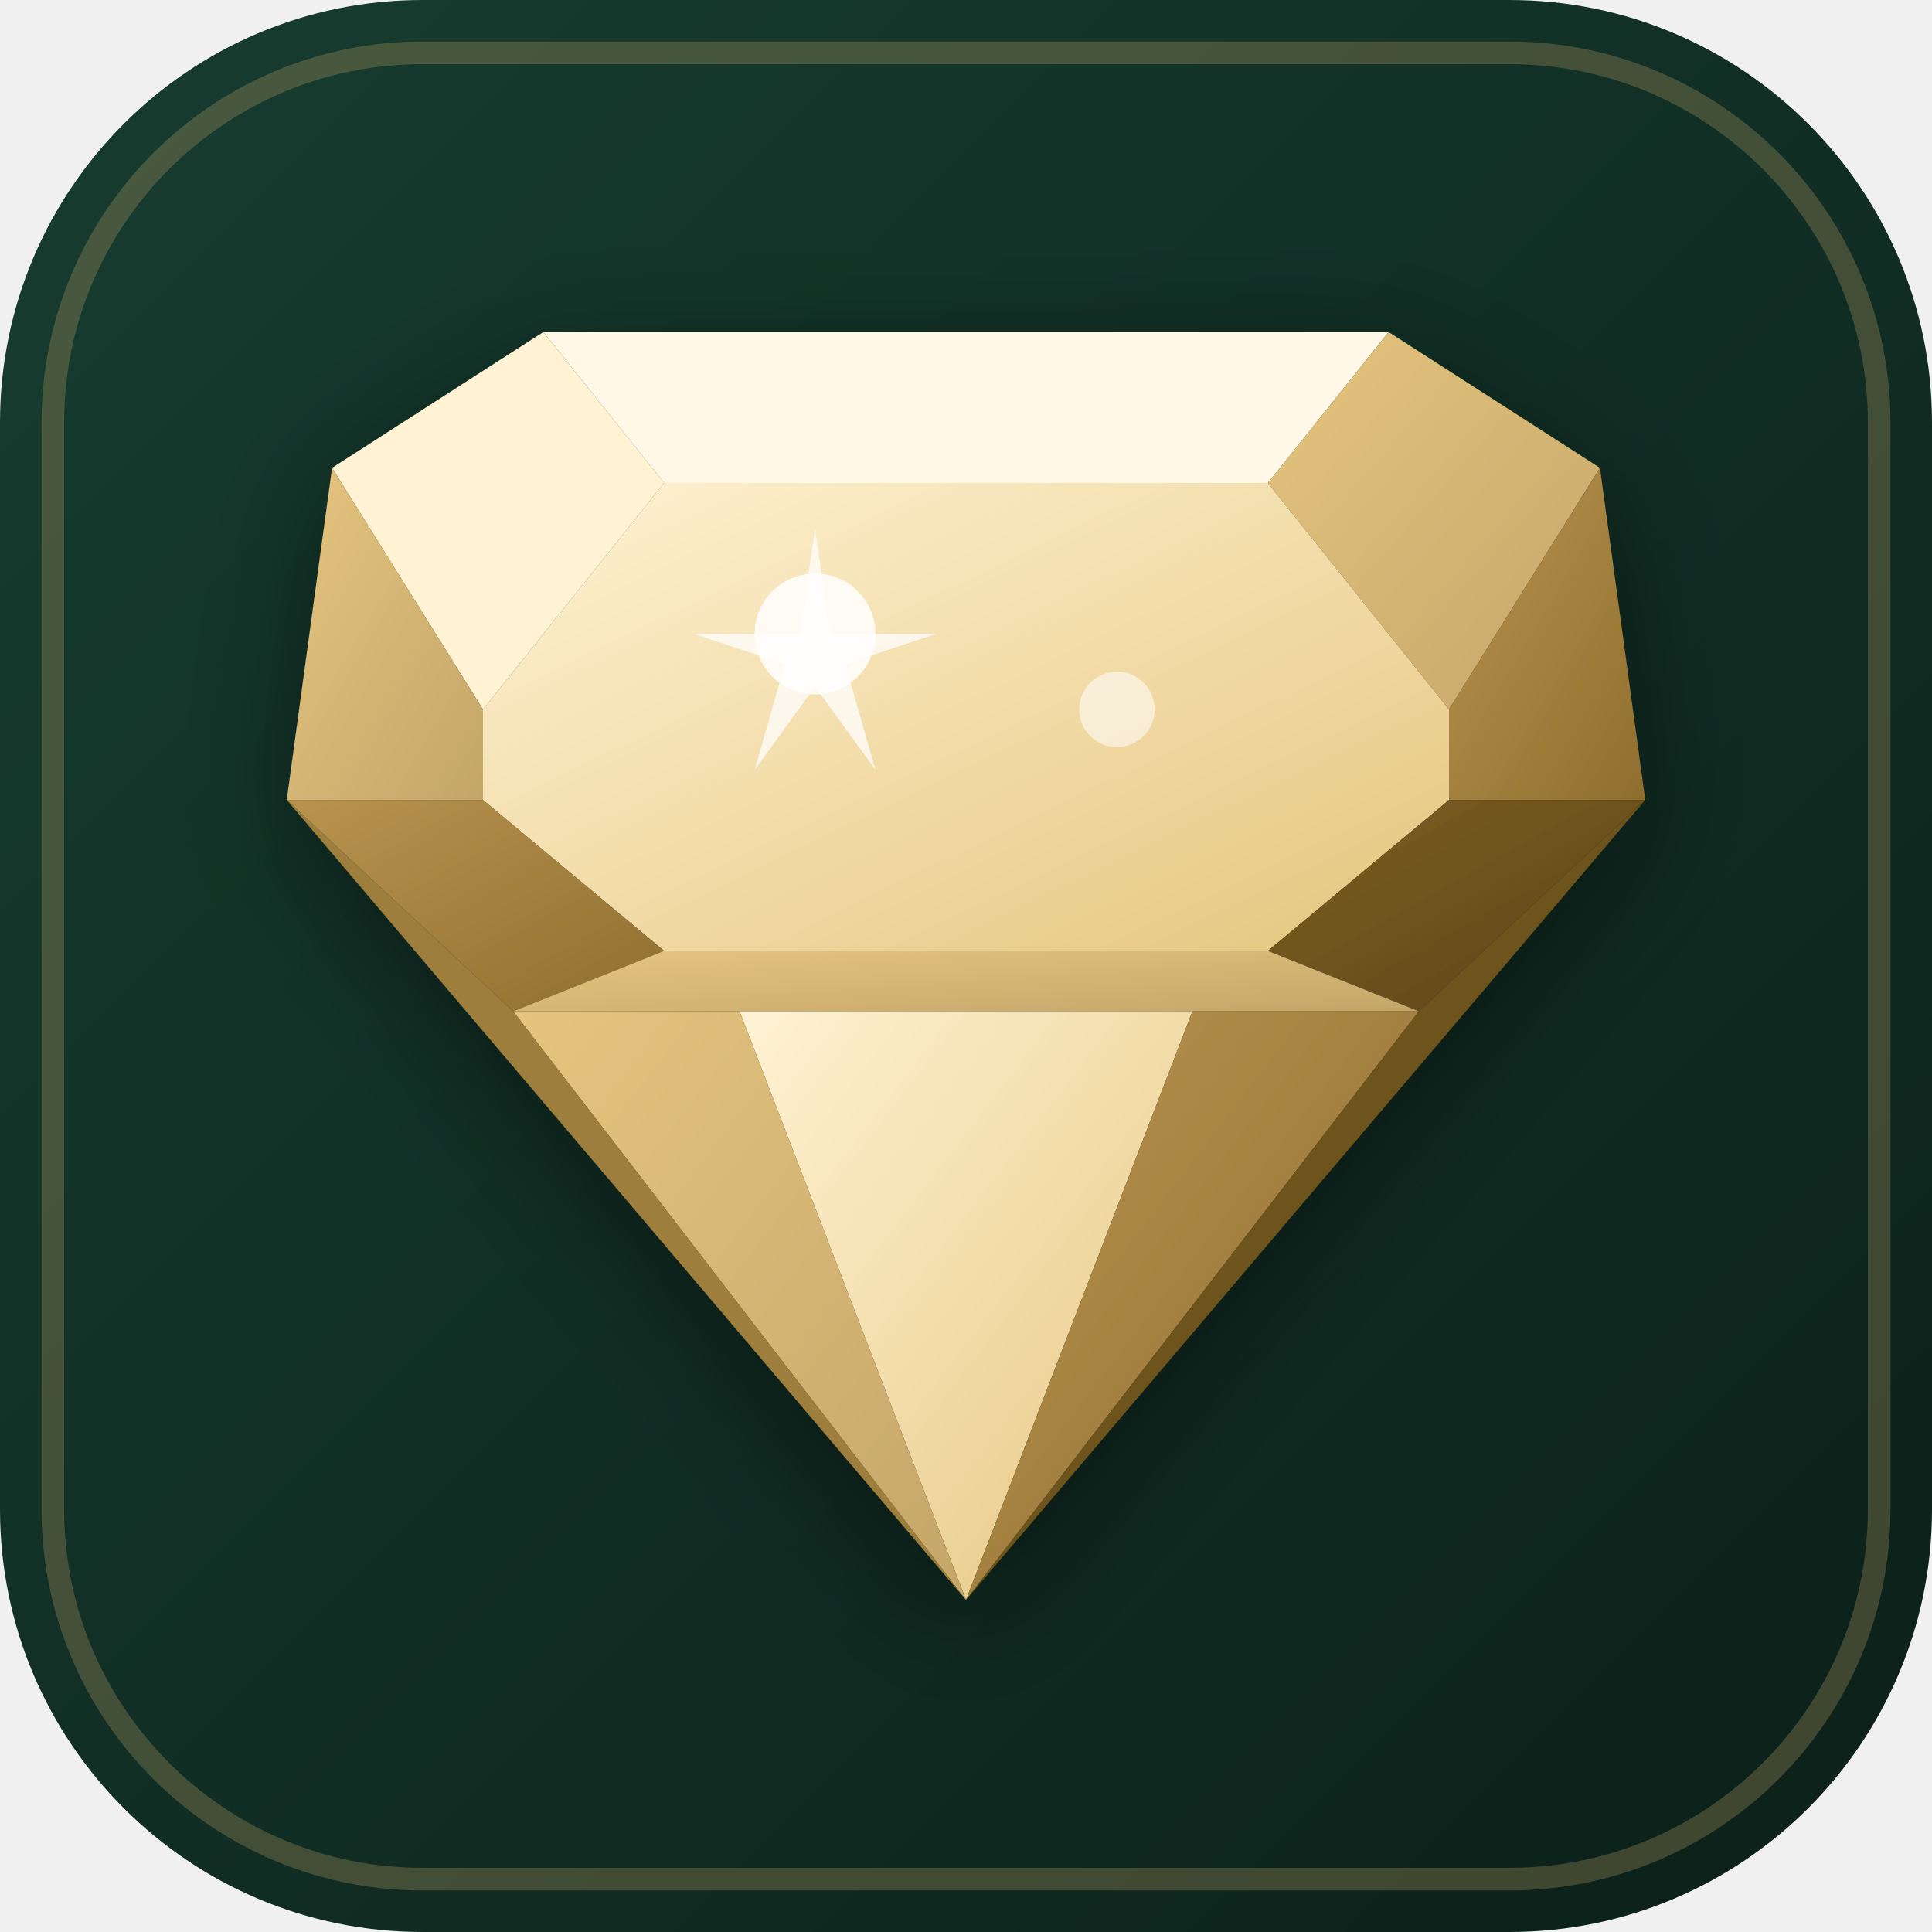
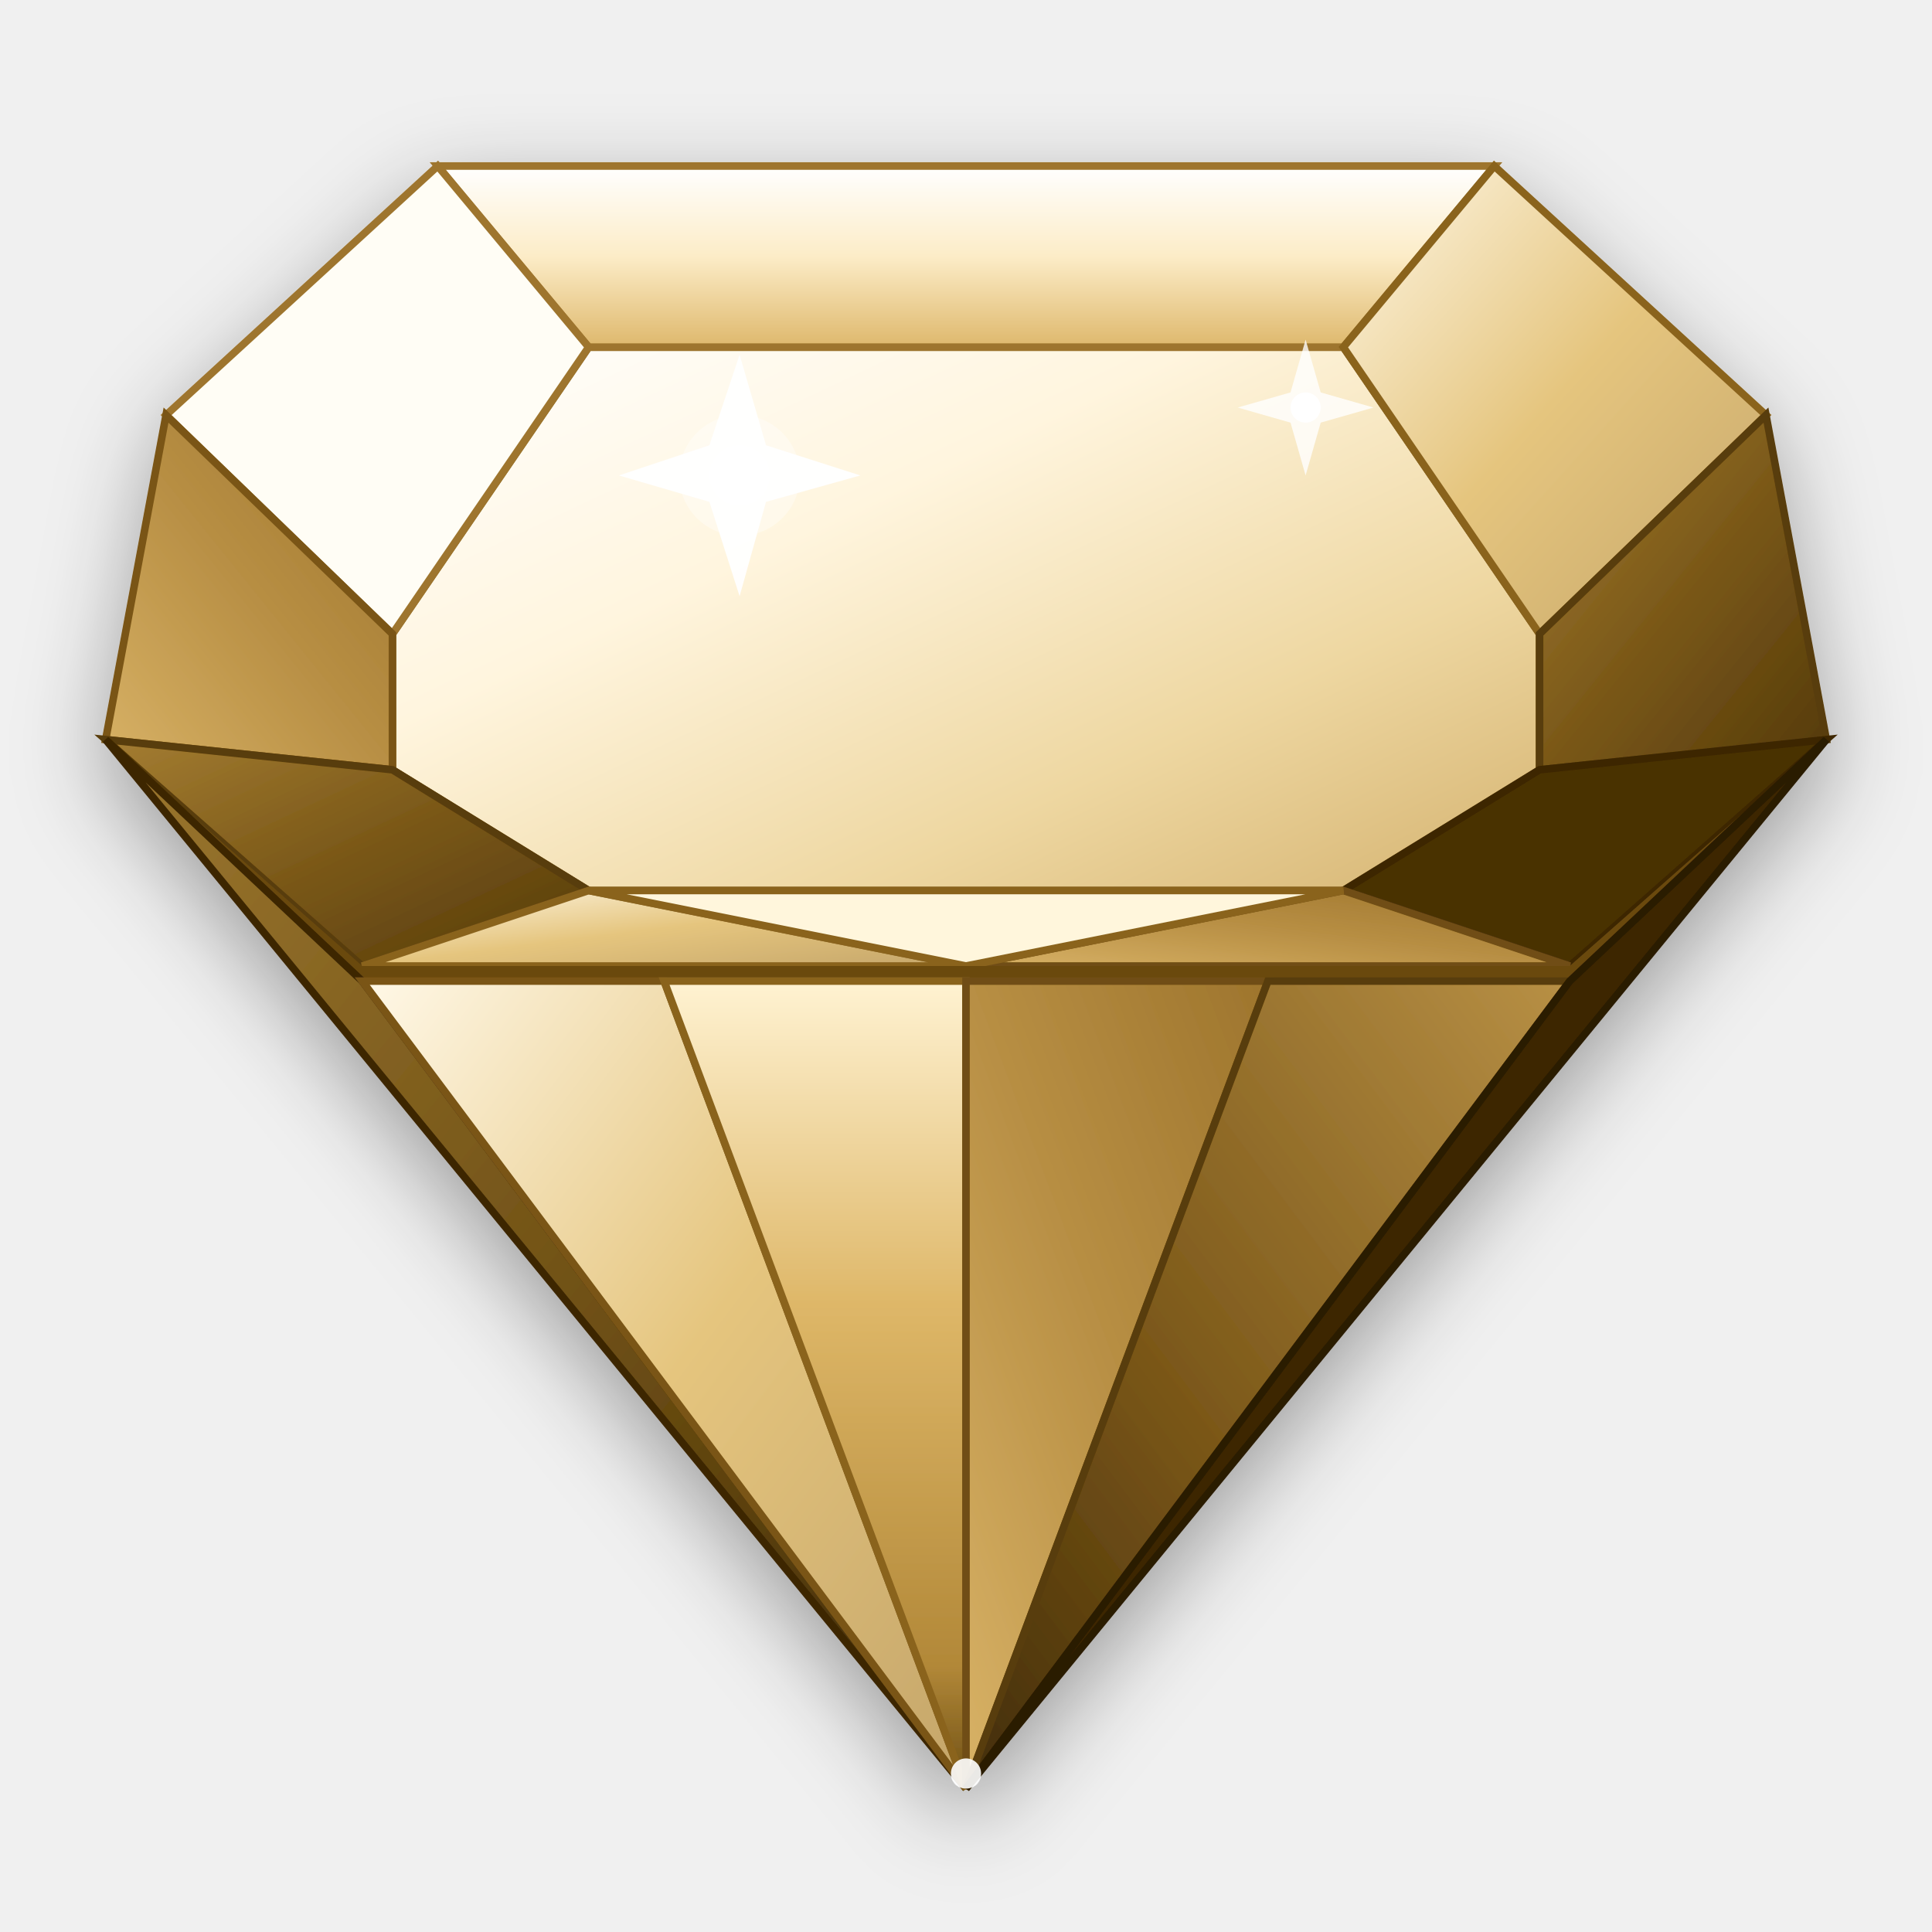
<svg xmlns="http://www.w3.org/2000/svg" viewBox="0 0 512 512" width="512" height="512">
  <defs>
-     <linearGradient id="bgGrad" x1="0%" y1="0%" x2="100%" y2="100%">
-       <stop offset="0%" stop-color="#173D30" />
-       <stop offset="100%" stop-color="#0B2019" />
+     <linearGradient id="tableSparkle" x1="0%" y1="0%" x2="100%" y2="100%">
+       <stop offset="0%" stop-color="#FFFFFF" />
+       <stop offset="35%" stop-color="#FFF5DE" />
+       <stop offset="70%" stop-color="#EED7A1" />
+       <stop offset="100%" stop-color="#D4B26F" />
    </linearGradient>
-     <linearGradient id="goldLight" x1="0%" y1="0%" x2="100%" y2="100%">
-       <stop offset="0%" stop-color="#FFF3D4" />
-       <stop offset="100%" stop-color="#E5C57E" />
+     <linearGradient id="facetHighlight" x1="0%" y1="0%" x2="0%" y2="100%">
+       <stop offset="0%" stop-color="#FFFFFF" />
+       <stop offset="50%" stop-color="#FCECC7" />
+       <stop offset="100%" stop-color="#DEB86C" />
    </linearGradient>
-     <linearGradient id="goldMid" x1="0%" y1="0%" x2="100%" y2="100%">
-       <stop offset="0%" stop-color="#E5C57E" />
+     <linearGradient id="facetGoldLight" x1="0%" y1="0%" x2="100%" y2="100%">
+       <stop offset="0%" stop-color="#FFF8E7" />
+       <stop offset="50%" stop-color="#E5C57E" />
      <stop offset="100%" stop-color="#C5A66A" />
    </linearGradient>
-     <linearGradient id="goldDark" x1="0%" y1="0%" x2="100%" y2="100%">
-       <stop offset="0%" stop-color="#B8944F" />
-       <stop offset="100%" stop-color="#8F6E2E" />
+     <linearGradient id="facetGoldMid" x1="0%" y1="100%" x2="100%" y2="0%">
+       <stop offset="0%" stop-color="#D8B266" />
+       <stop offset="50%" stop-color="#B88F44" />
+       <stop offset="100%" stop-color="#9E752D" />
    </linearGradient>
-     <linearGradient id="goldDeep" x1="0%" y1="0%" x2="100%" y2="100%">
-       <stop offset="0%" stop-color="#7D5F23" />
-       <stop offset="100%" stop-color="#5C4516" />
+     <linearGradient id="facetGoldDeep" x1="0%" y1="0%" x2="100%" y2="100%">
+       <stop offset="0%" stop-color="#A47D32" />
+       <stop offset="50%" stop-color="#7A5818" />
+       <stop offset="100%" stop-color="#543A0A" />
    </linearGradient>
-     <filter id="subtleShadow" x="-10%" y="-10%" width="120%" height="120%">
-       <feDropShadow dx="0" dy="8" stdDeviation="16" flood-color="#000000" flood-opacity="0.45" />
+     <linearGradient id="pavilionCenter" x1="50%" y1="0%" x2="50%" y2="100%">
+       <stop offset="0%" stop-color="#FFF2D1" />
+       <stop offset="40%" stop-color="#DEB768" />
+       <stop offset="85%" stop-color="#B28838" />
+       <stop offset="100%" stop-color="#6E4F14" />
+     </linearGradient>
+     <linearGradient id="pavilionDeepL" x1="0%" y1="0%" x2="100%" y2="100%">
+       <stop offset="0%" stop-color="#9C772F" />
+       <stop offset="60%" stop-color="#6B4D13" />
+       <stop offset="100%" stop-color="#3D2905" />
+     </linearGradient>
+     <linearGradient id="pavilionDeepR" x1="100%" y1="0%" x2="0%" y2="100%">
+       <stop offset="0%" stop-color="#B89045" />
+       <stop offset="60%" stop-color="#785517" />
+       <stop offset="100%" stop-color="#422D07" />
+     </linearGradient>
+     <filter id="gemGlow" x="-15%" y="-15%" width="130%" height="130%">
+       <feDropShadow dx="0" dy="8" stdDeviation="12" flood-color="#000000" flood-opacity="0.35" />
    </filter>
  </defs>
-   <rect width="512" height="512" rx="112" fill="url(#bgGrad)" />
-   <rect x="14" y="14" width="484" height="484" rx="98" fill="none" stroke="#C5A66A" stroke-width="6" stroke-opacity="0.28" />
-   <g filter="url(#subtleShadow)">
-     <polygon points="176,128 336,128 384,188 384,212 336,252 176,252 128,212 128,188" fill="url(#goldLight)" />
-     <polygon points="176,128 336,128 368,88 144,88" fill="#FFF8E7" />
-     <polygon points="336,128 384,188 424,124 368,88" fill="url(#goldMid)" />
-     <polygon points="176,128 128,188 88,124 144,88" fill="#FFF3D4" />
-     <polygon points="128,188 128,212 76,212 88,124" fill="url(#goldMid)" />
-     <polygon points="384,188 384,212 436,212 424,124" fill="url(#goldDark)" />
-     <polygon points="128,212 176,252 136,268 76,212" fill="url(#goldDark)" />
-     <polygon points="384,212 336,252 376,268 436,212" fill="url(#goldDeep)" />
-     <polygon points="176,252 336,252 376,268 136,268" fill="url(#goldMid)" />
-     <polygon points="196,268 316,268 256,424" fill="url(#goldLight)" />
-     <polygon points="136,268 196,268 256,424" fill="url(#goldMid)" />
-     <polygon points="316,268 376,268 256,424" fill="url(#goldDark)" />
-     <polygon points="76,212 136,268 256,424" fill="#9E7E3C" />
-     <polygon points="436,212 376,268 256,424" fill="url(#goldDeep)" />
-     <circle cx="216" cy="168" r="16" fill="#FFFFFF" fill-opacity="0.85" />
-     <circle cx="296" cy="188" r="10" fill="#FFFFFF" fill-opacity="0.55" />
-     <polygon points="216,140 220,168 248,168 224,176 232,204 216,182 200,204 208,176 184,168 212,168" fill="#FFFFFF" fill-opacity="0.75" />
+   <g filter="url(#gemGlow)">
+     <polygon points="156,92 356,92 408,168 408,204 356,236 156,236 104,204 104,168" fill="url(#tableSparkle)" stroke="#805B16" stroke-width="2" />
+     <polygon points="156,92 356,92 396,44 116,44" fill="url(#facetHighlight)" stroke="#9E752D" stroke-width="2" />
+     <polygon points="356,92 408,168 468,110 396,44" fill="url(#facetGoldLight)" stroke="#8A631E" stroke-width="2" />
+     <polygon points="156,92 104,168 44,110 116,44" fill="#FFFDF5" stroke="#9E752D" stroke-width="2" />
+     <polygon points="104,168 104,204 28,196 44,110" fill="url(#facetGoldMid)" stroke="#7A5515" stroke-width="2" />
+     <polygon points="408,168 408,204 484,196 468,110" fill="url(#facetGoldDeep)" stroke="#593C07" stroke-width="2" />
+     <polygon points="104,204 156,236 96,256 28,196" fill="url(#facetGoldDeep)" stroke="#593C07" stroke-width="2" />
+     <polygon points="408,204 356,236 416,256 484,196" fill="#4A3105" stroke="#3D2703" stroke-width="2" />
+     <polygon points="156,236 256,256 96,256" fill="url(#facetGoldLight)" stroke="#8A631E" stroke-width="2" />
+     <polygon points="356,236 256,256 416,256" fill="url(#facetGoldMid)" stroke="#704E12" stroke-width="2" />
+     <polygon points="156,236 356,236 256,256" fill="#FFF6DC" stroke="#8A631E" stroke-width="2" />
+     <polygon points="28,196 96,256 416,256 484,196 416,260 96,260" fill="#6B4A0E" />
+     <polygon points="28,196 96,260 256,474" fill="url(#pavilionDeepL)" stroke="#3D2703" stroke-width="2" />
+     <polygon points="96,260 176,260 256,474" fill="url(#facetGoldLight)" stroke="#7A5515" stroke-width="2" />
+     <polygon points="176,260 256,260 256,474" fill="url(#pavilionCenter)" stroke="#8A631E" stroke-width="2" />
+     <polygon points="256,260 336,260 256,474" fill="url(#facetGoldMid)" stroke="#704E12" stroke-width="2" />
+     <polygon points="336,260 416,260 256,474" fill="url(#pavilionDeepR)" stroke="#593C07" stroke-width="2" />
+     <polygon points="416,260 484,196 256,474" fill="#3D2703" stroke="#2B1A02" stroke-width="2" />
+     <g transform="translate(196, 126)">
+       <polygon points="0,-32 7,-8 32,0 7,7 0,32 -8,7 -32,0 -8,-8" fill="#FFFFFF" opacity="0.95" />
+       <circle cx="0" cy="0" r="8" fill="#FFFFFF" />
+       <circle cx="0" cy="0" r="16" fill="#FFFFFF" opacity="0.35" />
+     </g>
+     <g transform="translate(346, 108)">
+       <polygon points="0,-18 4,-4 18,0 4,4 0,18 -4,4 -18,0 -4,-4" fill="#FFFFFF" opacity="0.8" />
+       <circle cx="0" cy="0" r="4" fill="#FFFFFF" />
+     </g>
+     <circle cx="256" cy="470" r="4" fill="#FFFFFF" opacity="0.9" />
  </g>
</svg>
